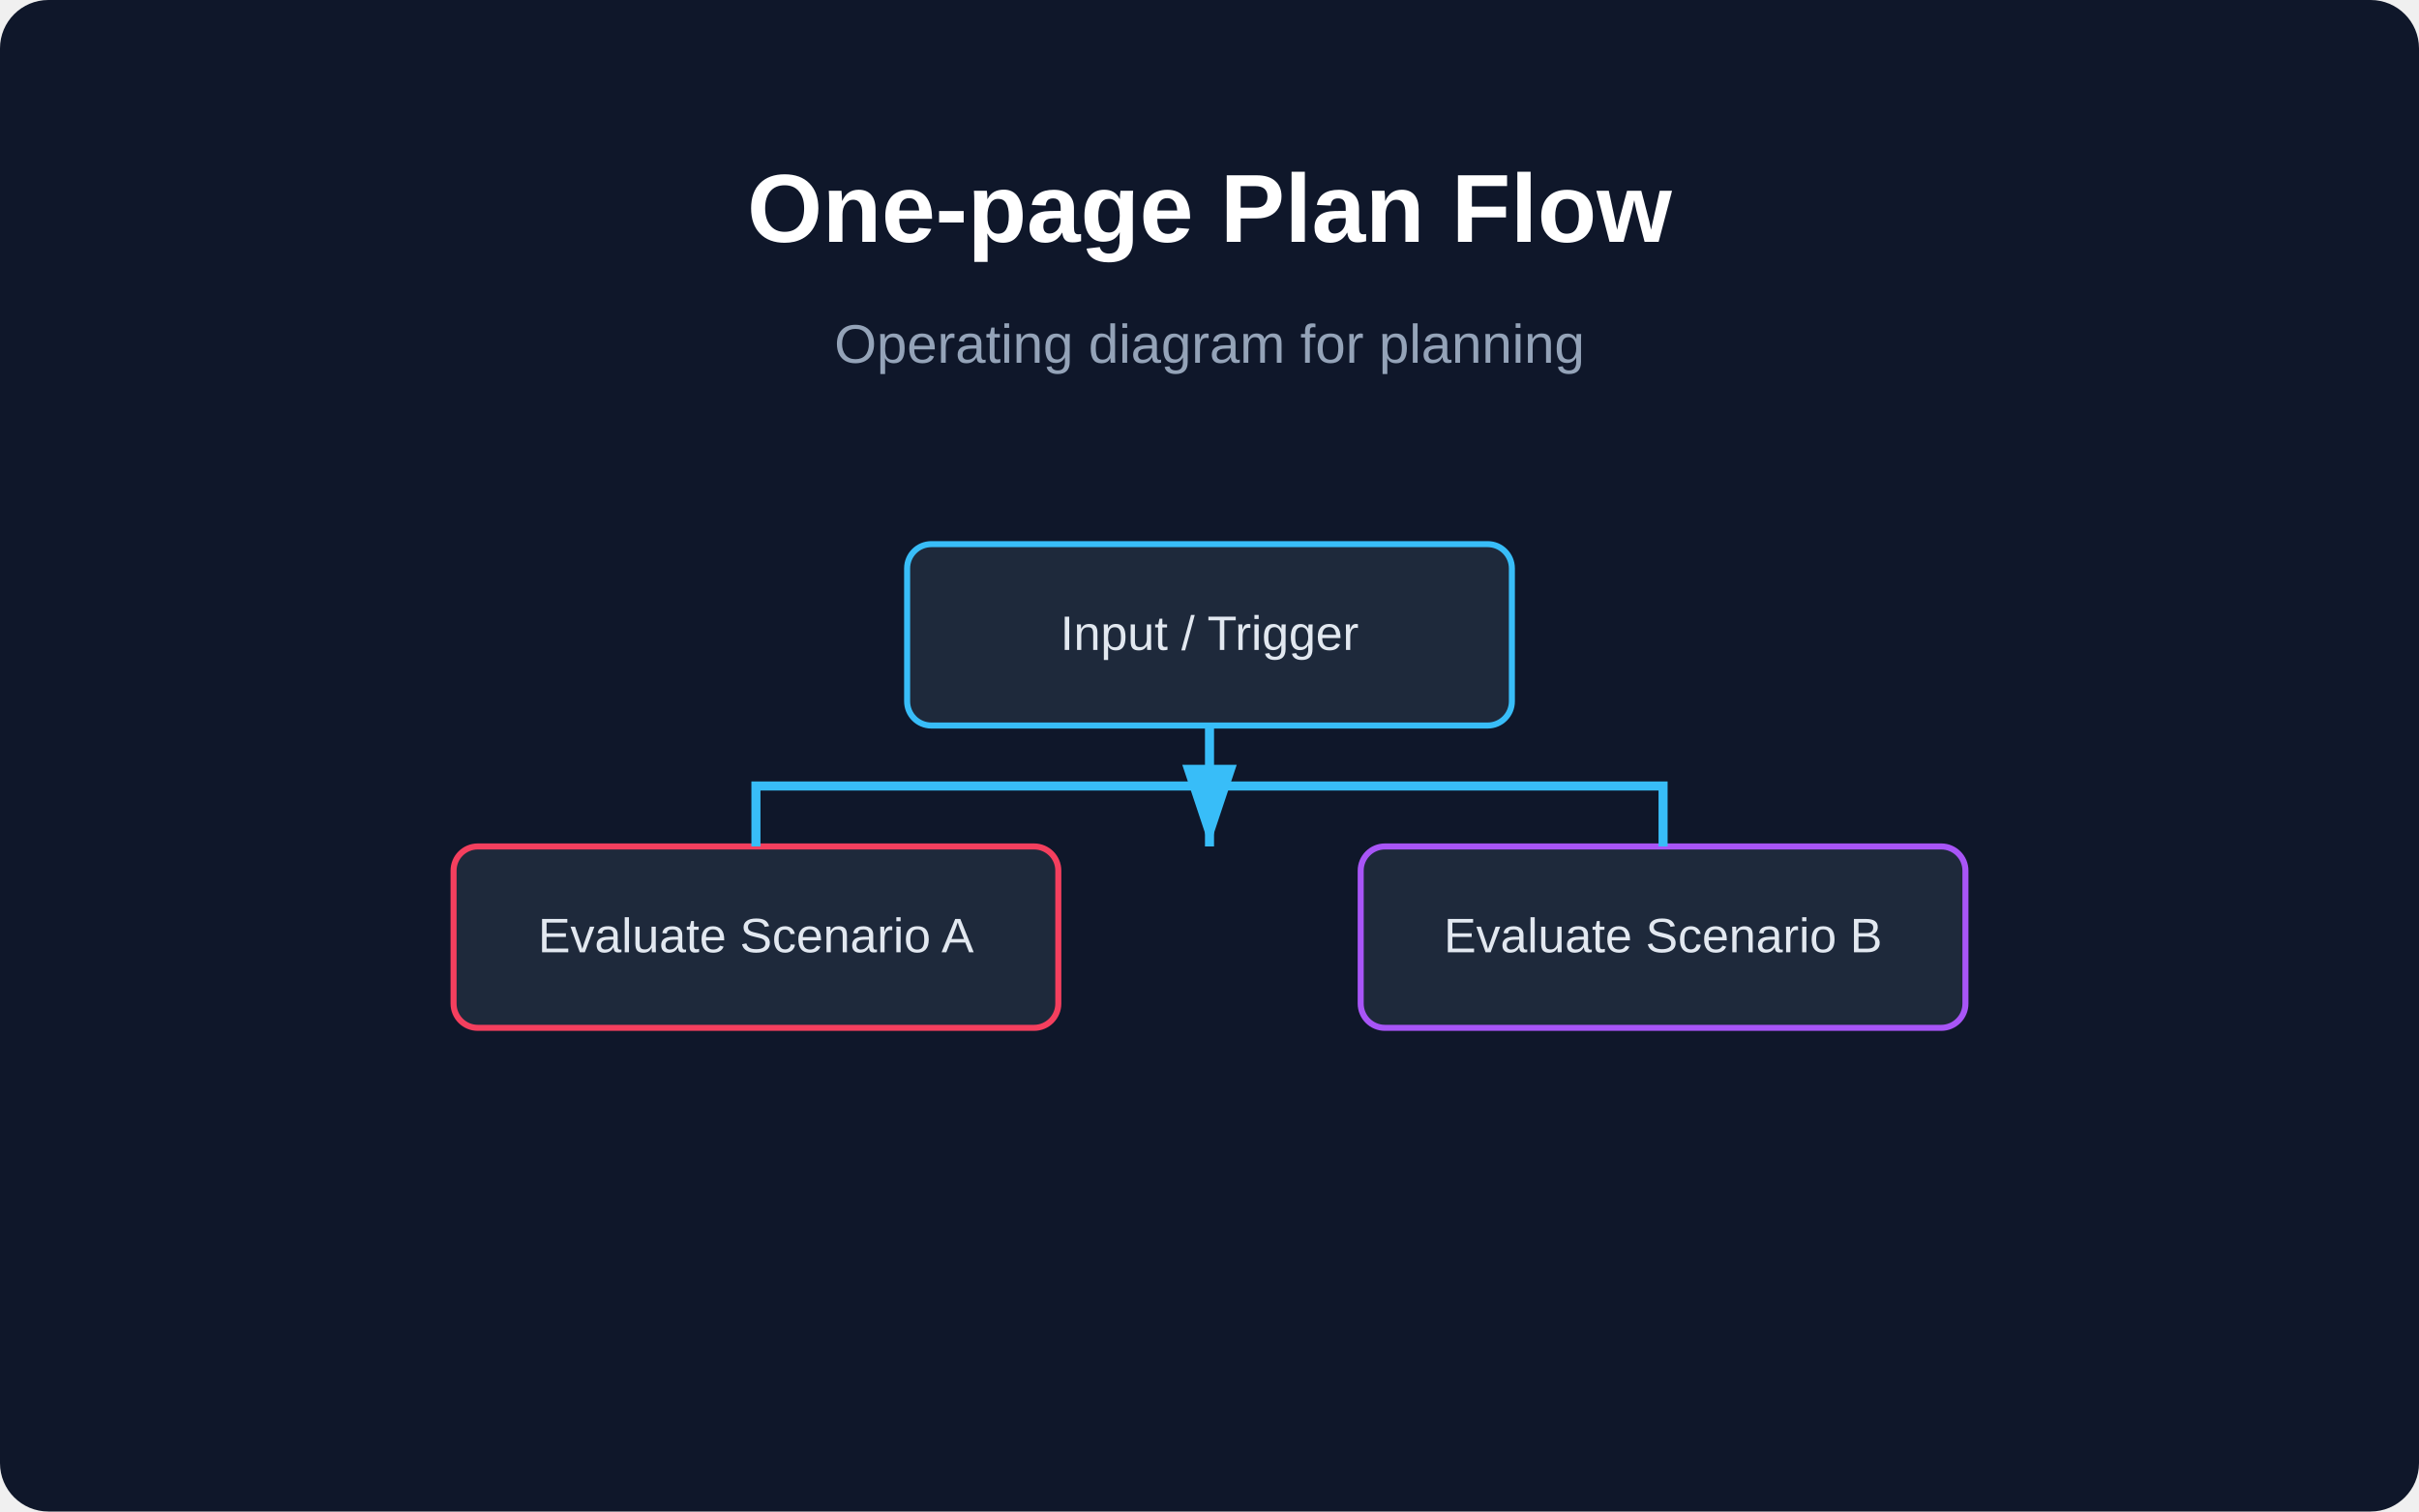
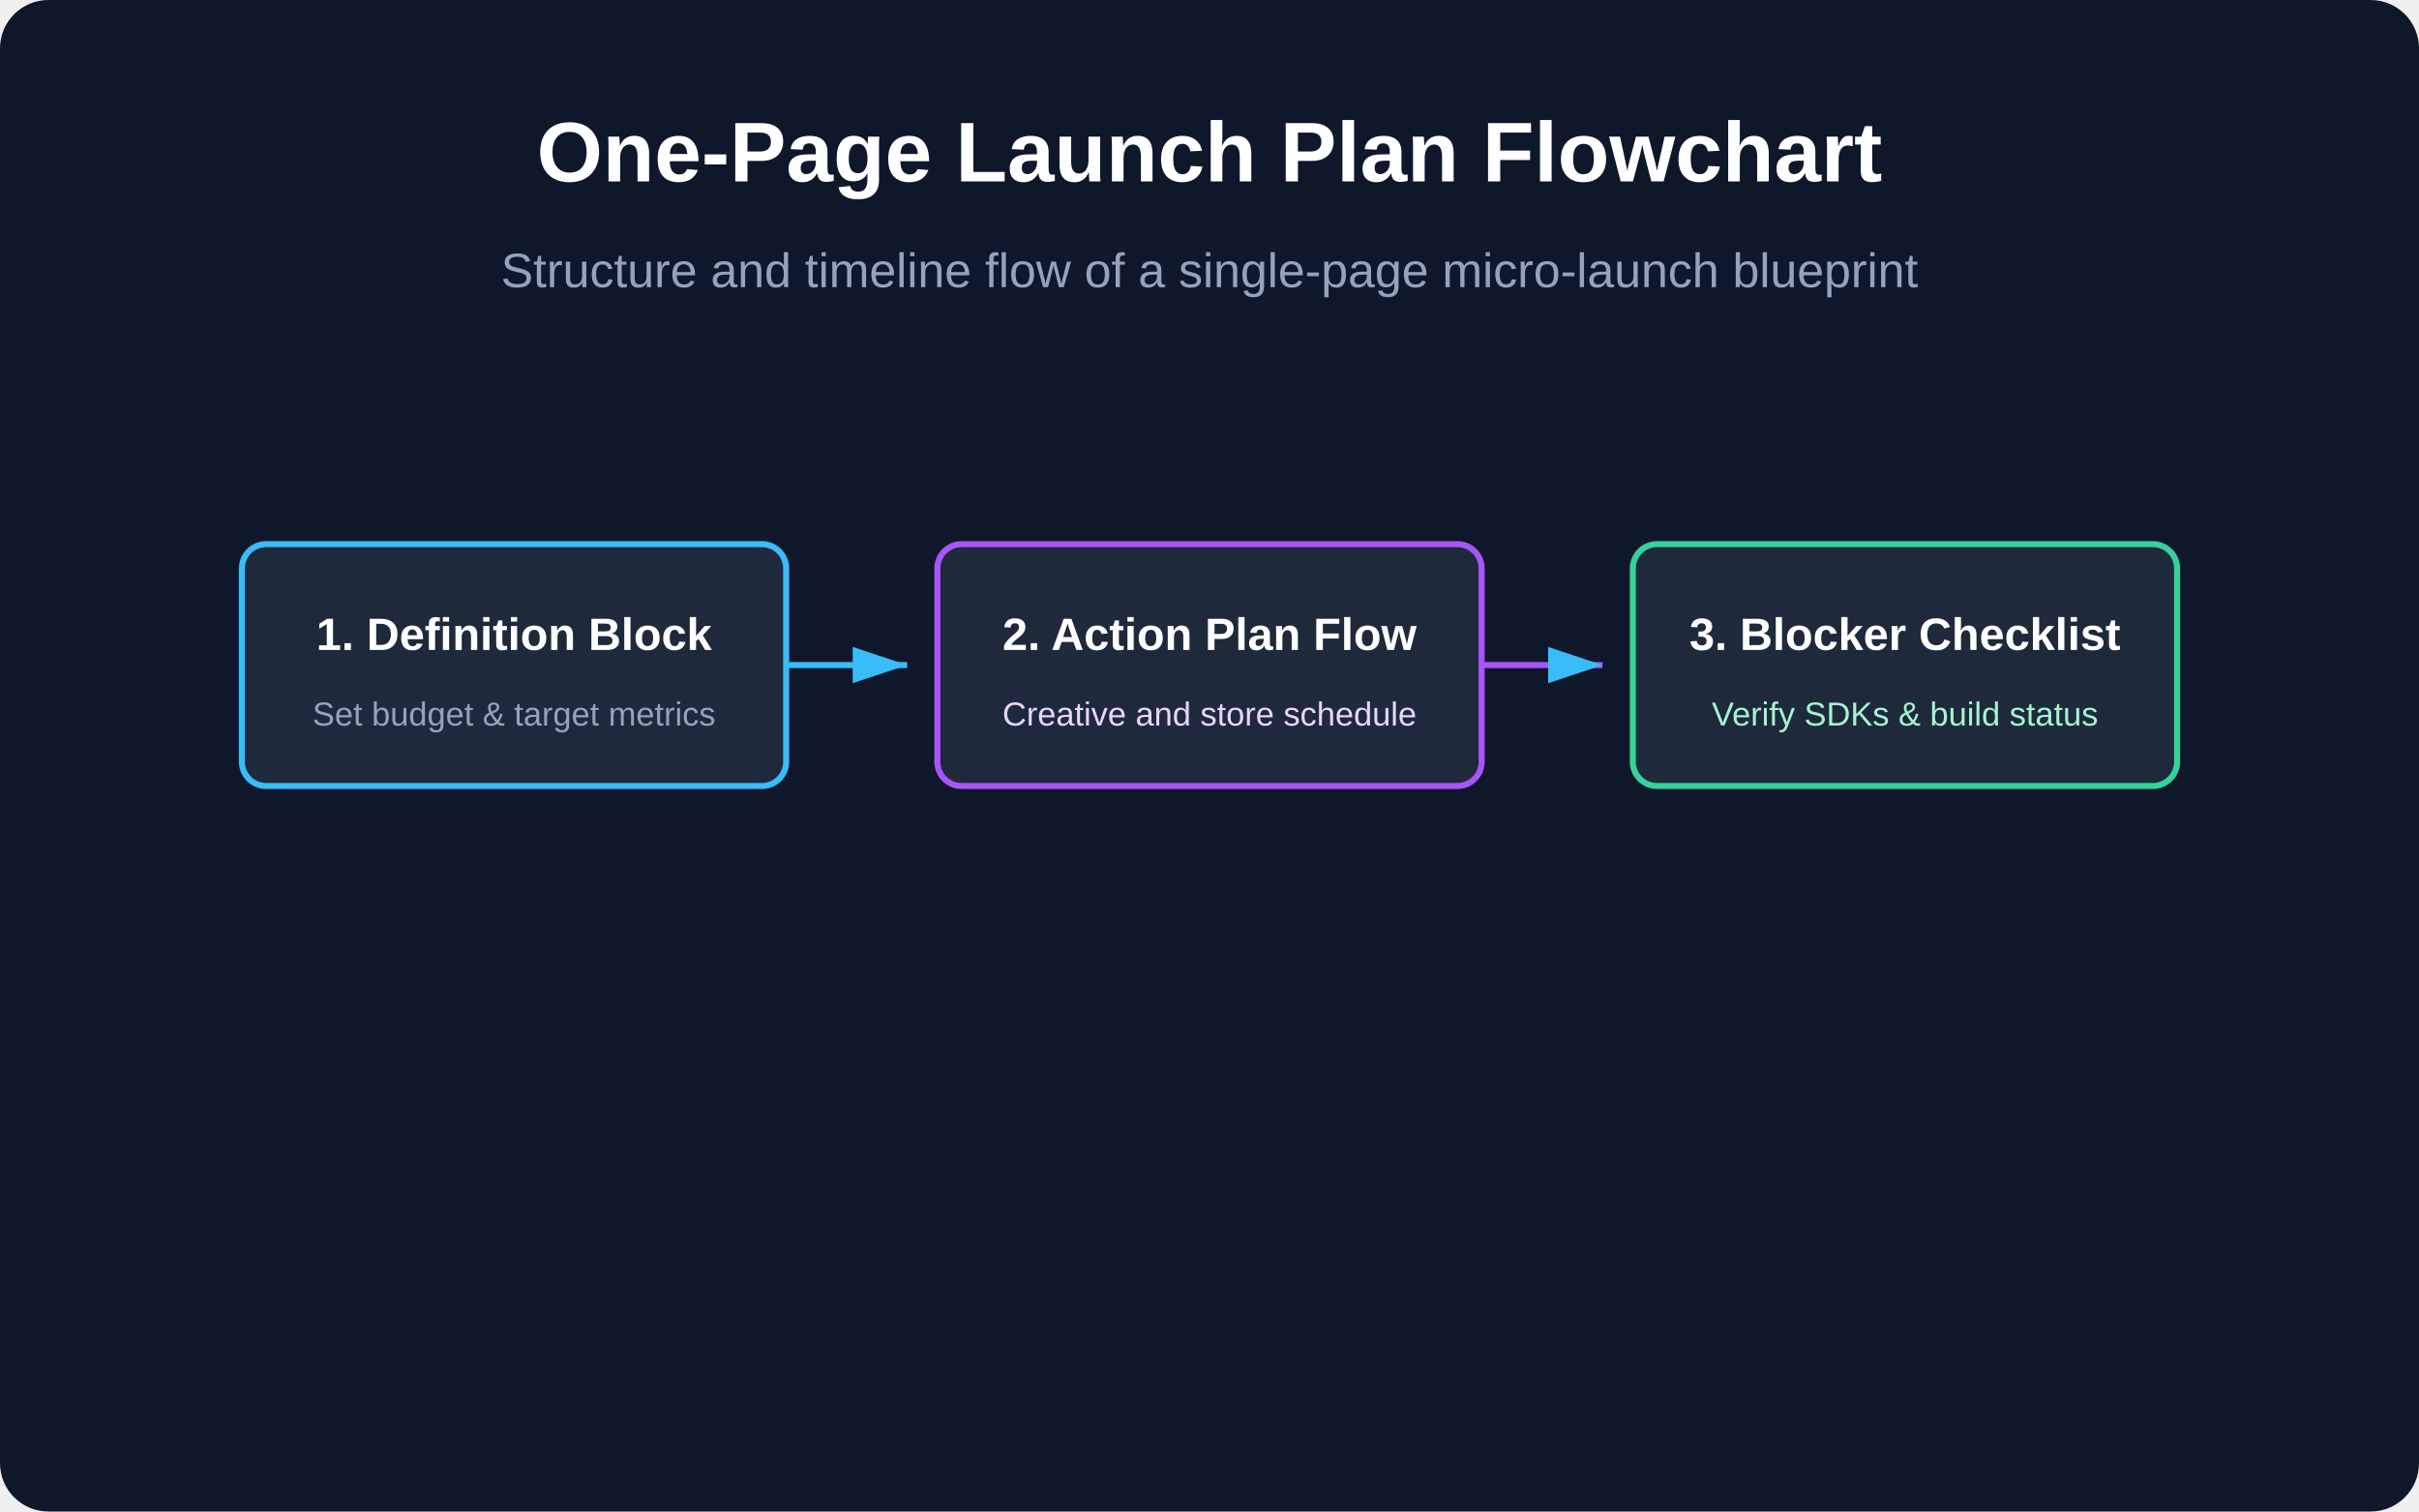
<svg xmlns="http://www.w3.org/2000/svg" viewBox="0 0 800 500" width="800" height="500">
  <rect width="100%" height="100%" fill="#0f172a" rx="16" />
-   <text x="400" y="80" font-family="Arial, sans-serif" font-size="32" font-weight="bold" fill="#ffffff" text-anchor="middle">One-page Plan Flow</text>
-   <text x="400" y="120" font-family="Arial, sans-serif" font-size="18" fill="#94a3b8" text-anchor="middle">Operating diagram for planning</text>
+   <text x="400" y="60" font-family="Segoe UI, Arial, sans-serif" font-size="28" font-weight="bold" fill="#ffffff" text-anchor="middle">One-Page Launch Plan Flowchart</text>
+   <text x="400" y="95" font-family="Segoe UI, Arial, sans-serif" font-size="16" fill="#94a3b8" text-anchor="middle">Structure and timeline flow of a single-page micro-launch blueprint</text>
  <defs>
    <marker id="arrow" markerWidth="10" markerHeight="10" refX="9" refY="3" orient="auto" markerUnits="strokeWidth">
      <path d="M0,0 L0,6 L9,3 z" fill="#38bdf8" />
    </marker>
  </defs>
-   <rect x="300" y="180" width="200" height="60" rx="8" fill="#1e293b" stroke="#38bdf8" stroke-width="2" />
-   <text x="400" y="215" font-family="Arial, sans-serif" font-size="16" fill="#e2e8f0" text-anchor="middle">Input / Trigger</text>
-   <path d="M 400 240 L 400 280" stroke="#38bdf8" stroke-width="3" fill="none" marker-end="url(#arrow)" />
-   <rect x="150" y="280" width="200" height="60" rx="8" fill="#1e293b" stroke="#f43f5e" stroke-width="2" />
-   <text x="250" y="315" font-family="Arial, sans-serif" font-size="16" fill="#e2e8f0" text-anchor="middle">Evaluate Scenario A</text>
-   <rect x="450" y="280" width="200" height="60" rx="8" fill="#1e293b" stroke="#a855f7" stroke-width="2" />
-   <text x="550" y="315" font-family="Arial, sans-serif" font-size="16" fill="#e2e8f0" text-anchor="middle">Evaluate Scenario B</text>
-   <path d="M 400 260 L 250 260 L 250 280" stroke="#38bdf8" stroke-width="3" fill="none" />
-   <path d="M 400 260 L 550 260 L 550 280" stroke="#38bdf8" stroke-width="3" fill="none" />
+   <rect x="80" y="180" width="180" height="80" rx="8" fill="#1e293b" stroke="#38bdf8" stroke-width="2" />
+   <text x="170" y="215" font-family="Arial" font-size="15" font-weight="bold" fill="#ffffff" text-anchor="middle">1. Definition Block</text>
+   <text x="170" y="240" font-family="Arial" font-size="11" fill="#94a3b8" text-anchor="middle">Set budget &amp; target metrics</text>
+   <path d="M 260 220 L 300 220" stroke="#38bdf8" stroke-width="2" fill="none" marker-end="url(#arrow)" />
+   <rect x="310" y="180" width="180" height="80" rx="8" fill="#1e293b" stroke="#a855f7" stroke-width="2" />
+   <text x="400" y="215" font-family="Arial" font-size="15" font-weight="bold" fill="#ffffff" text-anchor="middle">2. Action Plan Flow</text>
+   <text x="400" y="240" font-family="Arial" font-size="11" fill="#e9d5ff" text-anchor="middle">Creative and store schedule</text>
+   <path d="M 490 220 L 530 220" stroke="#a855f7" stroke-width="2" fill="none" marker-end="url(#arrow)" />
+   <rect x="540" y="180" width="180" height="80" rx="8" fill="#1e293b" stroke="#34d399" stroke-width="2" />
+   <text x="630" y="215" font-family="Arial" font-size="15" font-weight="bold" fill="#ffffff" text-anchor="middle">3. Blocker Checklist</text>
+   <text x="630" y="240" font-family="Arial" font-size="11" fill="#a7f3d0" text-anchor="middle">Verify SDKs &amp; build status</text>
</svg>
